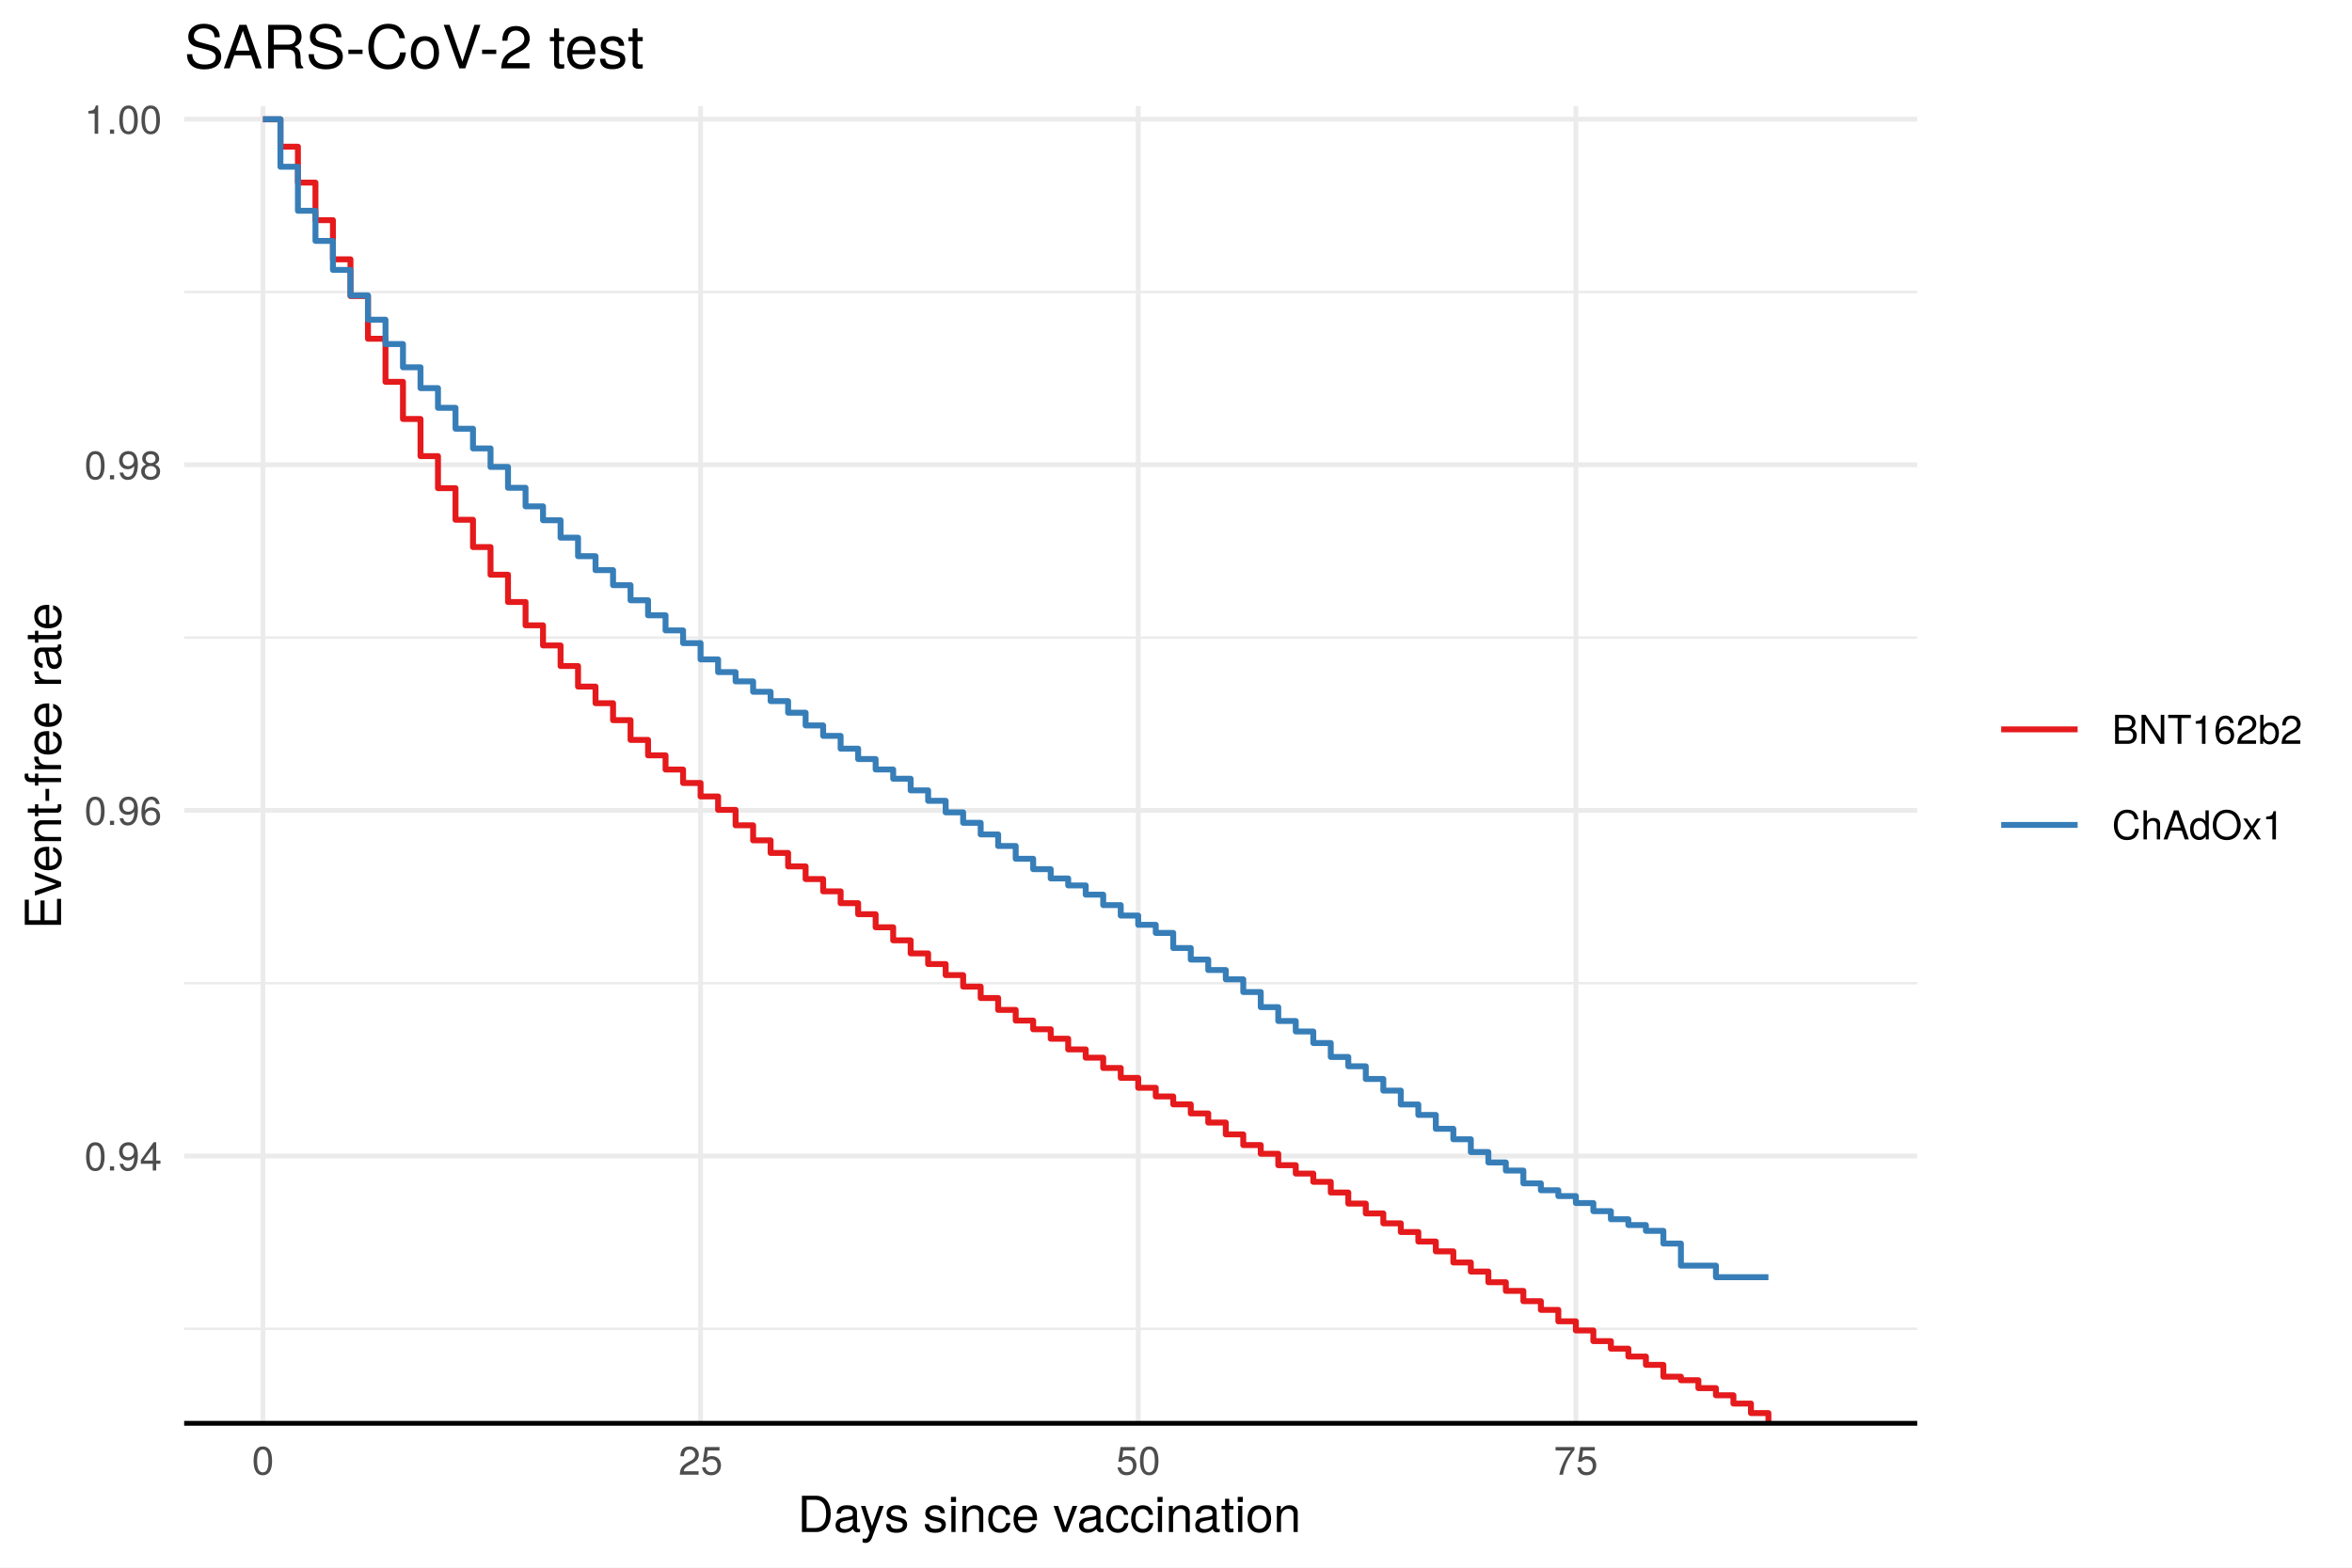
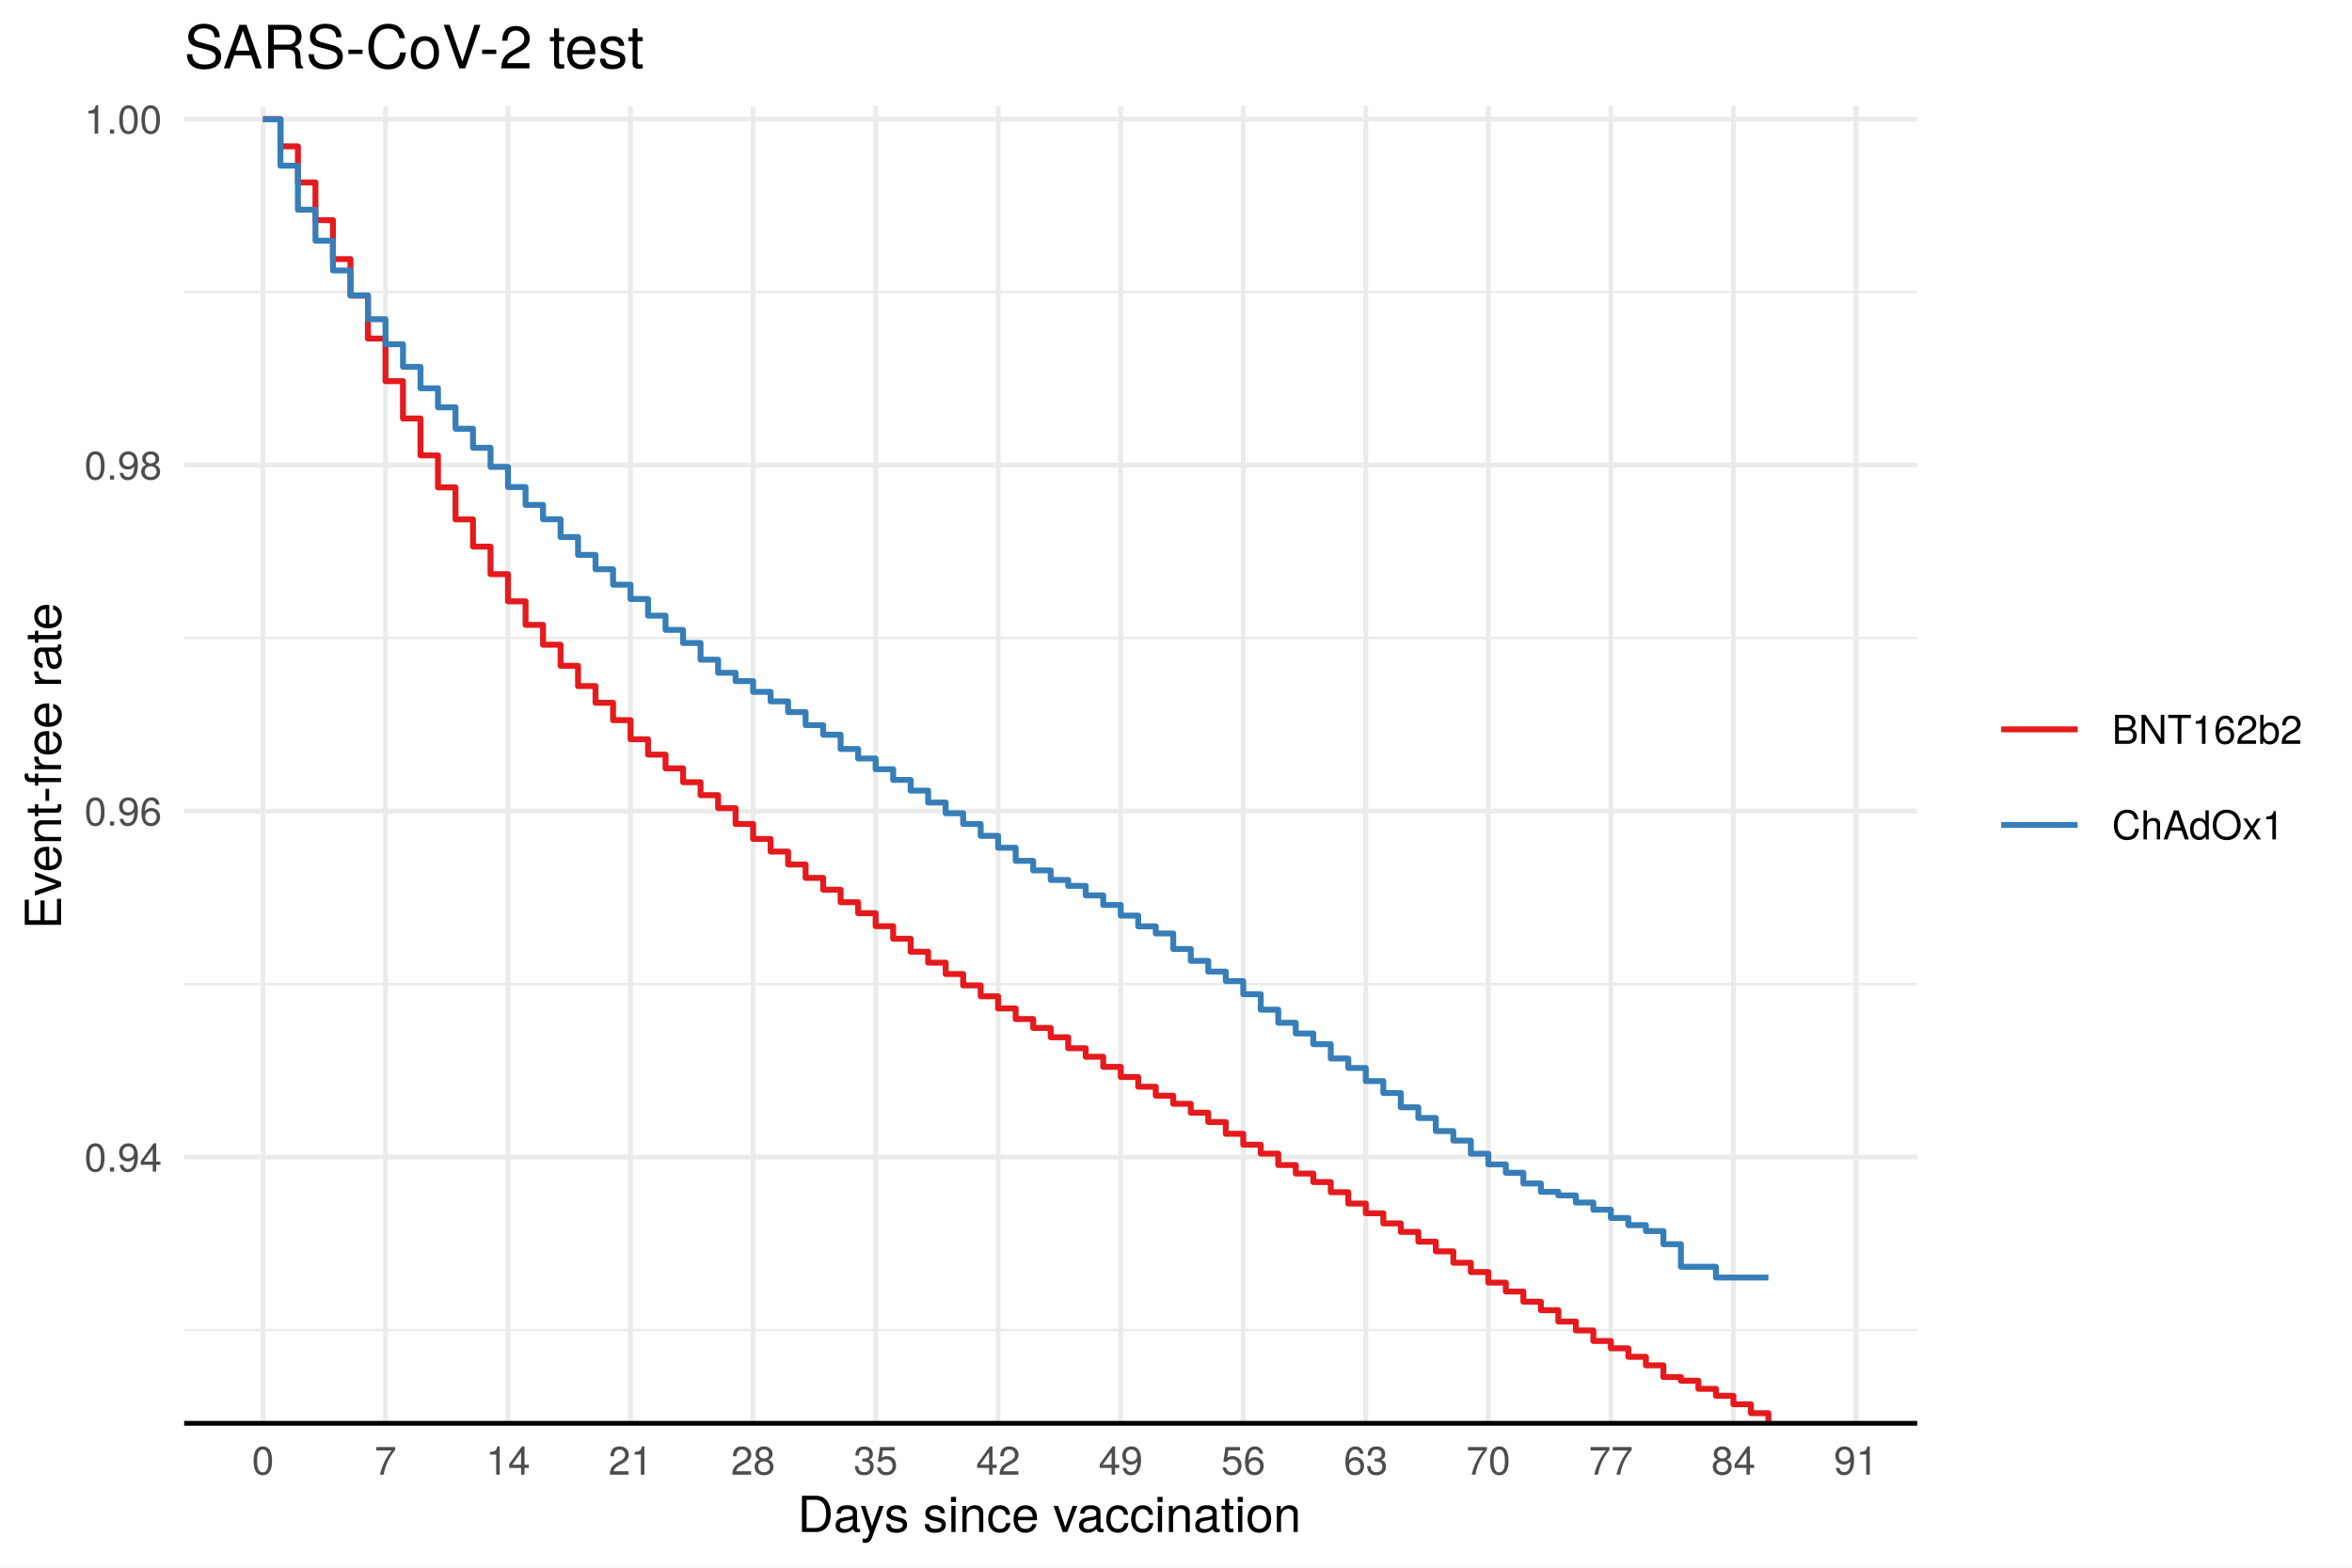
<svg xmlns="http://www.w3.org/2000/svg" viewBox="0 0 425.20 283.46">
  <defs>
    <style type="text/css">
    line, polyline, polygon, path, rect, circle {
      fill: none;
      stroke: #000000;
      stroke-linecap: round;
      stroke-linejoin: round;
      stroke-miterlimit: 10.00;
    }
  </style>
  </defs>
  <rect width="100%" height="100%" style="stroke: none; fill: #FFFFFF;" />
  <defs>
    <clipPath id="cpMzMuMjl8MzQ2LjYwfDI1Ny4zNnwxOS4xOQ==">
      <rect x="33.29" y="19.19" width="313.31" height="238.17" />
    </clipPath>
  </defs>
-   <polyline points="33.29,240.27 346.60,240.27 " style="stroke-width: 0.44; stroke: #EBEBEB; stroke-linecap: butt;" clip-path="url(#cpMzMuMjl8MzQ2LjYwfDI1Ny4zNnwxOS4xOQ==)" />
-   <polyline points="33.29,177.78 346.60,177.78 " style="stroke-width: 0.44; stroke: #EBEBEB; stroke-linecap: butt;" clip-path="url(#cpMzMuMjl8MzQ2LjYwfDI1Ny4zNnwxOS4xOQ==)" />
-   <polyline points="33.29,115.29 346.60,115.29 " style="stroke-width: 0.44; stroke: #EBEBEB; stroke-linecap: butt;" clip-path="url(#cpMzMuMjl8MzQ2LjYwfDI1Ny4zNnwxOS4xOQ==)" />
-   <polyline points="33.29,52.80 346.60,52.80 " style="stroke-width: 0.44; stroke: #EBEBEB; stroke-linecap: butt;" clip-path="url(#cpMzMuMjl8MzQ2LjYwfDI1Ny4zNnwxOS4xOQ==)" />
-   <polyline points="33.29,209.02 346.60,209.02 " style="stroke-width: 0.87; stroke: #EBEBEB; stroke-linecap: butt;" clip-path="url(#cpMzMuMjl8MzQ2LjYwfDI1Ny4zNnwxOS4xOQ==)" />
-   <polyline points="33.29,146.53 346.60,146.53 " style="stroke-width: 0.87; stroke: #EBEBEB; stroke-linecap: butt;" clip-path="url(#cpMzMuMjl8MzQ2LjYwfDI1Ny4zNnwxOS4xOQ==)" />
-   <polyline points="33.29,84.04 346.60,84.04 " style="stroke-width: 0.87; stroke: #EBEBEB; stroke-linecap: butt;" clip-path="url(#cpMzMuMjl8MzQ2LjYwfDI1Ny4zNnwxOS4xOQ==)" />
-   <polyline points="33.29,21.55 346.60,21.55 " style="stroke-width: 0.87; stroke: #EBEBEB; stroke-linecap: butt;" clip-path="url(#cpMzMuMjl8MzQ2LjYwfDI1Ny4zNnwxOS4xOQ==)" />
+   <polyline points="33.29,240.50 346.60,240.50 " style="stroke-width: 0.44; stroke: #EBEBEB; stroke-linecap: butt;" clip-path="url(#cpMzMuMjl8MzQ2LjYwfDI1Ny4zNnwxOS4xOQ==)" />
+   <polyline points="33.29,177.94 346.60,177.94 " style="stroke-width: 0.44; stroke: #EBEBEB; stroke-linecap: butt;" clip-path="url(#cpMzMuMjl8MzQ2LjYwfDI1Ny4zNnwxOS4xOQ==)" />
+   <polyline points="33.29,115.37 346.60,115.37 " style="stroke-width: 0.44; stroke: #EBEBEB; stroke-linecap: butt;" clip-path="url(#cpMzMuMjl8MzQ2LjYwfDI1Ny4zNnwxOS4xOQ==)" />
+   <polyline points="33.29,52.81 346.60,52.81 " style="stroke-width: 0.44; stroke: #EBEBEB; stroke-linecap: butt;" clip-path="url(#cpMzMuMjl8MzQ2LjYwfDI1Ny4zNnwxOS4xOQ==)" />
+   <polyline points="33.29,209.22 346.60,209.22 " style="stroke-width: 0.87; stroke: #EBEBEB; stroke-linecap: butt;" clip-path="url(#cpMzMuMjl8MzQ2LjYwfDI1Ny4zNnwxOS4xOQ==)" />
+   <polyline points="33.29,146.66 346.60,146.66 " style="stroke-width: 0.87; stroke: #EBEBEB; stroke-linecap: butt;" clip-path="url(#cpMzMuMjl8MzQ2LjYwfDI1Ny4zNnwxOS4xOQ==)" />
+   <polyline points="33.29,84.09 346.60,84.09 " style="stroke-width: 0.87; stroke: #EBEBEB; stroke-linecap: butt;" clip-path="url(#cpMzMuMjl8MzQ2LjYwfDI1Ny4zNnwxOS4xOQ==)" />
+   <polyline points="33.29,21.53 346.60,21.53 " style="stroke-width: 0.87; stroke: #EBEBEB; stroke-linecap: butt;" clip-path="url(#cpMzMuMjl8MzQ2LjYwfDI1Ny4zNnwxOS4xOQ==)" />
  <polyline points="47.54,257.36 47.54,19.19 " style="stroke-width: 0.87; stroke: #EBEBEB; stroke-linecap: butt;" clip-path="url(#cpMzMuMjl8MzQ2LjYwfDI1Ny4zNnwxOS4xOQ==)" />
-   <polyline points="126.65,257.36 126.65,19.19 " style="stroke-width: 0.87; stroke: #EBEBEB; stroke-linecap: butt;" clip-path="url(#cpMzMuMjl8MzQ2LjYwfDI1Ny4zNnwxOS4xOQ==)" />
-   <polyline points="205.77,257.36 205.77,19.19 " style="stroke-width: 0.87; stroke: #EBEBEB; stroke-linecap: butt;" clip-path="url(#cpMzMuMjl8MzQ2LjYwfDI1Ny4zNnwxOS4xOQ==)" />
-   <polyline points="284.89,257.36 284.89,19.19 " style="stroke-width: 0.87; stroke: #EBEBEB; stroke-linecap: butt;" clip-path="url(#cpMzMuMjl8MzQ2LjYwfDI1Ny4zNnwxOS4xOQ==)" />
-   <polyline points="47.54,21.59 50.70,21.59 50.70,26.52 53.86,26.52 53.86,33.02 57.03,33.02 57.03,39.81 60.19,39.81 60.19,46.89 63.36,46.89 63.36,53.53 66.52,53.53 66.52,61.25 69.69,61.25 69.69,69.04 72.85,69.04 72.85,75.76 76.02,75.76 76.02,82.48 79.18,82.48 79.18,88.27 82.35,88.27 82.35,93.99 85.51,93.99 85.51,98.92 88.68,98.92 88.68,103.92 91.84,103.92 91.84,108.85 95.01,108.85 95.01,113.07 98.17,113.07 98.17,116.71 101.34,116.71 101.34,120.43 104.50,120.43 104.50,124.15 107.66,124.15 107.66,127.15 110.83,127.15 110.83,130.22 113.99,130.22 113.99,133.79 117.16,133.79 117.16,136.58 120.32,136.58 120.32,139.15 123.49,139.15 123.49,141.58 126.65,141.58 126.65,144.01 129.82,144.01 129.82,146.44 132.98,146.44 132.98,149.23 136.15,149.23 136.15,151.95 139.31,151.95 139.31,154.23 142.48,154.23 142.48,156.66 145.64,156.66 145.64,158.95 148.81,158.95 148.81,161.17 151.97,161.17 151.97,163.31 155.14,163.31 155.14,165.31 158.30,165.31 158.30,167.67 161.47,167.67 161.47,170.03 164.63,170.03 164.63,172.39 167.79,172.39 167.79,174.32 170.96,174.32 170.96,176.32 174.12,176.32 174.12,178.39 177.29,178.39 177.29,180.46 180.45,180.46 180.45,182.61 183.62,182.61 183.62,184.54 186.78,184.54 186.78,186.11 189.95,186.11 189.95,187.82 193.11,187.82 193.11,189.75 196.28,189.75 196.28,191.25 199.44,191.25 199.44,193.11 202.61,193.11 202.61,194.90 205.77,194.90 205.77,196.69 208.94,196.69 208.94,198.26 212.10,198.26 212.10,199.69 215.27,199.69 215.27,201.33 218.43,201.33 218.43,202.98 221.60,202.98 221.60,205.12 224.76,205.12 224.76,207.05 227.92,207.05 227.92,208.62 231.09,208.62 231.09,210.69 234.25,210.69 234.25,212.20 237.42,212.20 237.42,213.70 240.58,213.70 240.58,215.63 243.75,215.63 243.75,217.63 246.91,217.63 246.91,219.41 250.08,219.41 250.08,221.20 253.24,221.20 253.24,222.77 256.41,222.77 256.41,224.49 259.57,224.49 259.57,226.27 262.74,226.27 262.74,228.28 265.90,228.28 265.90,229.92 269.07,229.92 269.07,231.85 272.23,231.85 272.23,233.42 275.40,233.42 275.40,235.28 278.56,235.28 278.56,236.85 281.72,236.85 281.72,238.92 284.89,238.92 284.89,240.57 288.05,240.57 288.05,242.50 291.22,242.50 291.22,243.86 294.38,243.86 294.38,245.29 297.55,245.29 297.55,246.79 300.71,246.79 300.71,248.93 303.88,248.93 303.88,249.57 307.04,249.57 307.04,251.00 310.21,251.00 310.21,252.29 313.37,252.29 313.37,253.79 316.54,253.79 316.54,255.51 319.70,255.51 319.70,257.36 " style="stroke-width: 1.07; stroke: #E41A1C; stroke-linecap: butt;" clip-path="url(#cpMzMuMjl8MzQ2LjYwfDI1Ny4zNnwxOS4xOQ==)" />
-   <polyline points="47.54,21.55 50.70,21.55 50.70,30.15 53.86,30.15 53.86,38.11 57.03,38.11 57.03,43.56 60.19,43.56 60.19,48.80 63.36,48.80 63.36,53.41 66.52,53.41 66.52,57.81 69.69,57.81 69.69,62.21 72.85,62.21 72.85,66.41 76.02,66.41 76.02,70.18 79.18,70.18 79.18,73.74 82.35,73.74 82.35,77.52 85.51,77.52 85.51,81.08 88.68,81.08 88.68,84.43 91.84,84.43 91.84,88.20 95.01,88.20 95.01,91.56 98.17,91.56 98.17,94.07 101.34,94.07 101.34,97.22 104.50,97.22 104.50,100.57 107.66,100.57 107.66,103.09 110.83,103.09 110.83,105.81 113.99,105.81 113.99,108.54 117.16,108.54 117.16,111.26 120.32,111.26 120.32,113.99 123.49,113.99 123.49,116.29 126.65,116.29 126.65,119.23 129.82,119.23 129.82,121.53 132.98,121.53 132.98,123.21 136.15,123.21 136.15,125.09 139.31,125.09 139.31,126.77 142.48,126.77 142.48,128.87 145.64,128.87 145.64,131.17 148.81,131.17 148.81,133.06 151.97,133.06 151.97,135.37 155.14,135.37 155.14,137.25 158.30,137.25 158.30,139.14 161.47,139.14 161.47,140.81 164.63,140.81 164.63,142.91 167.79,142.91 167.79,144.80 170.96,144.80 170.96,146.89 174.12,146.89 174.12,148.78 177.29,148.78 177.29,150.88 180.45,150.88 180.45,152.97 183.62,152.97 183.62,155.28 186.78,155.28 186.78,157.16 189.95,157.16 189.95,158.84 193.11,158.84 193.11,160.10 196.28,160.10 196.28,161.77 199.44,161.77 199.44,163.66 202.61,163.66 202.61,165.55 205.77,165.55 205.77,167.22 208.94,167.22 208.94,168.69 212.10,168.69 212.10,171.42 215.27,171.42 215.27,173.51 218.43,173.51 218.43,175.40 221.60,175.40 221.60,177.08 224.76,177.08 224.76,179.38 227.92,179.38 227.92,182.11 231.09,182.11 231.09,184.62 234.25,184.62 234.25,186.51 237.42,186.51 237.42,188.60 240.58,188.60 240.58,191.12 243.75,191.12 243.75,192.80 246.91,192.80 246.91,195.10 250.08,195.10 250.08,197.20 253.24,197.20 253.24,199.71 256.41,199.71 256.41,201.60 259.57,201.60 259.57,204.11 262.74,204.11 262.74,206.00 265.90,206.00 265.90,208.31 269.07,208.31 269.07,210.19 272.23,210.19 272.23,211.66 275.40,211.66 275.40,213.97 278.56,213.97 278.56,215.22 281.72,215.22 281.72,216.27 284.89,216.27 284.89,217.53 288.05,217.53 288.05,219.00 291.22,219.00 291.22,220.46 294.38,220.46 294.38,221.51 297.55,221.51 297.55,222.56 300.71,222.56 300.71,224.86 303.88,224.86 303.88,228.85 307.04,228.85 307.04,228.85 310.21,228.85 310.21,230.94 313.37,230.94 313.37,230.94 316.54,230.94 316.54,230.94 319.70,230.94 319.70,230.94 " style="stroke-width: 1.07; stroke: #377EB8; stroke-linecap: butt;" clip-path="url(#cpMzMuMjl8MzQ2LjYwfDI1Ny4zNnwxOS4xOQ==)" />
+   <polyline points="69.69,257.36 69.69,19.19 " style="stroke-width: 0.87; stroke: #EBEBEB; stroke-linecap: butt;" clip-path="url(#cpMzMuMjl8MzQ2LjYwfDI1Ny4zNnwxOS4xOQ==)" />
+   <polyline points="91.84,257.36 91.84,19.19 " style="stroke-width: 0.87; stroke: #EBEBEB; stroke-linecap: butt;" clip-path="url(#cpMzMuMjl8MzQ2LjYwfDI1Ny4zNnwxOS4xOQ==)" />
+   <polyline points="113.99,257.36 113.99,19.19 " style="stroke-width: 0.87; stroke: #EBEBEB; stroke-linecap: butt;" clip-path="url(#cpMzMuMjl8MzQ2LjYwfDI1Ny4zNnwxOS4xOQ==)" />
+   <polyline points="136.15,257.36 136.15,19.19 " style="stroke-width: 0.87; stroke: #EBEBEB; stroke-linecap: butt;" clip-path="url(#cpMzMuMjl8MzQ2LjYwfDI1Ny4zNnwxOS4xOQ==)" />
+   <polyline points="158.30,257.36 158.30,19.19 " style="stroke-width: 0.87; stroke: #EBEBEB; stroke-linecap: butt;" clip-path="url(#cpMzMuMjl8MzQ2LjYwfDI1Ny4zNnwxOS4xOQ==)" />
+   <polyline points="180.45,257.36 180.45,19.19 " style="stroke-width: 0.87; stroke: #EBEBEB; stroke-linecap: butt;" clip-path="url(#cpMzMuMjl8MzQ2LjYwfDI1Ny4zNnwxOS4xOQ==)" />
+   <polyline points="202.61,257.36 202.61,19.19 " style="stroke-width: 0.87; stroke: #EBEBEB; stroke-linecap: butt;" clip-path="url(#cpMzMuMjl8MzQ2LjYwfDI1Ny4zNnwxOS4xOQ==)" />
+   <polyline points="224.76,257.36 224.76,19.19 " style="stroke-width: 0.87; stroke: #EBEBEB; stroke-linecap: butt;" clip-path="url(#cpMzMuMjl8MzQ2LjYwfDI1Ny4zNnwxOS4xOQ==)" />
+   <polyline points="246.91,257.36 246.91,19.19 " style="stroke-width: 0.87; stroke: #EBEBEB; stroke-linecap: butt;" clip-path="url(#cpMzMuMjl8MzQ2LjYwfDI1Ny4zNnwxOS4xOQ==)" />
+   <polyline points="269.07,257.36 269.07,19.19 " style="stroke-width: 0.87; stroke: #EBEBEB; stroke-linecap: butt;" clip-path="url(#cpMzMuMjl8MzQ2LjYwfDI1Ny4zNnwxOS4xOQ==)" />
+   <polyline points="291.22,257.36 291.22,19.19 " style="stroke-width: 0.87; stroke: #EBEBEB; stroke-linecap: butt;" clip-path="url(#cpMzMuMjl8MzQ2LjYwfDI1Ny4zNnwxOS4xOQ==)" />
+   <polyline points="313.37,257.36 313.37,19.19 " style="stroke-width: 0.87; stroke: #EBEBEB; stroke-linecap: butt;" clip-path="url(#cpMzMuMjl8MzQ2LjYwfDI1Ny4zNnwxOS4xOQ==)" />
+   <polyline points="335.53,257.36 335.53,19.19 " style="stroke-width: 0.87; stroke: #EBEBEB; stroke-linecap: butt;" clip-path="url(#cpMzMuMjl8MzQ2LjYwfDI1Ny4zNnwxOS4xOQ==)" />
+   <polyline points="47.54,21.55 50.70,21.55 50.70,26.46 53.86,26.46 53.86,32.99 57.03,32.99 57.03,39.81 60.19,39.81 60.19,46.85 63.36,46.85 63.36,53.45 66.52,53.45 66.52,61.22 69.69,61.22 69.69,68.92 72.85,68.92 72.85,75.67 76.02,75.67 76.02,82.34 79.18,82.34 79.18,88.13 82.35,88.13 82.35,93.92 85.51,93.92 85.51,98.84 88.68,98.84 88.68,103.82 91.84,103.82 91.84,108.73 95.01,108.73 95.01,112.99 98.17,112.99 98.17,116.58 101.34,116.58 101.34,120.39 104.50,120.39 104.50,124.06 107.66,124.06 107.66,127.07 110.83,127.07 110.83,130.22 113.99,130.22 113.99,133.67 117.16,133.67 117.16,136.45 120.32,136.45 120.32,138.94 123.49,138.94 123.49,141.44 126.65,141.44 126.65,143.78 129.82,143.78 129.82,146.13 132.98,146.13 132.98,148.99 136.15,148.99 136.15,151.70 139.31,151.70 139.31,153.98 142.48,153.98 142.48,156.32 145.64,156.32 145.64,158.74 148.81,158.74 148.81,160.87 151.97,160.87 151.97,163.14 155.14,163.14 155.14,165.12 158.30,165.12 158.30,167.47 161.47,167.47 161.47,169.74 164.63,169.74 164.63,172.09 167.79,172.09 167.79,174.07 170.96,174.07 170.96,176.12 174.12,176.12 174.12,178.17 177.29,178.17 177.29,180.15 180.45,180.15 180.45,182.35 183.62,182.35 183.62,184.26 186.78,184.26 186.78,185.87 189.95,185.87 189.95,187.56 193.11,187.56 193.11,189.54 196.28,189.54 196.28,191.08 199.44,191.08 199.44,192.91 202.61,192.91 202.61,194.74 205.77,194.74 205.77,196.50 208.94,196.50 208.94,198.12 212.10,198.12 212.10,199.58 215.27,199.58 215.27,201.20 218.43,201.20 218.43,202.88 221.60,202.88 221.60,205.01 224.76,205.01 224.76,206.99 227.92,206.99 227.92,208.60 231.09,208.60 231.09,210.66 234.25,210.66 234.25,212.20 237.42,212.20 237.42,213.74 240.58,213.74 240.58,215.57 243.75,215.57 243.75,217.62 246.91,217.62 246.91,219.38 250.08,219.38 250.08,221.21 253.24,221.21 253.24,222.75 256.41,222.75 256.41,224.51 259.57,224.51 259.57,226.27 262.74,226.27 262.74,228.33 265.90,228.33 265.90,230.01 269.07,230.01 269.07,231.92 272.23,231.92 272.23,233.53 275.40,233.53 275.40,235.37 278.56,235.37 278.56,236.91 281.72,236.91 281.72,238.96 284.89,238.96 284.89,240.57 288.05,240.57 288.05,242.48 291.22,242.48 291.22,243.80 294.38,243.80 294.38,245.34 297.55,245.34 297.55,246.88 300.71,246.88 300.71,249.00 303.88,249.00 303.88,249.66 307.04,249.66 307.04,251.13 310.21,251.13 310.21,252.38 313.37,252.38 313.37,253.92 316.54,253.92 316.54,255.53 319.70,255.53 319.70,257.36 " style="stroke-width: 1.07; stroke: #E41A1C; stroke-linecap: butt;" clip-path="url(#cpMzMuMjl8MzQ2LjYwfDI1Ny4zNnwxOS4xOQ==)" />
+   <polyline points="47.54,21.56 50.70,21.56 50.70,29.96 53.86,29.96 53.86,37.92 57.03,37.92 57.03,43.52 60.19,43.52 60.19,48.90 63.36,48.90 63.36,53.42 66.52,53.42 66.52,57.72 69.69,57.72 69.69,62.24 72.85,62.24 72.85,66.33 76.02,66.33 76.02,70.21 79.18,70.21 79.18,73.65 82.35,73.65 82.35,77.53 85.51,77.53 85.51,80.97 88.68,80.97 88.68,84.42 91.84,84.42 91.84,88.07 95.01,88.07 95.01,91.30 98.17,91.30 98.17,93.89 101.34,93.89 101.34,97.11 104.50,97.11 104.50,100.34 107.66,100.34 107.66,102.93 110.83,102.93 110.83,105.72 113.99,105.72 113.99,108.31 117.16,108.31 117.16,111.32 120.32,111.32 120.32,113.90 123.49,113.90 123.49,116.27 126.65,116.27 126.65,119.28 129.82,119.28 129.82,121.65 132.98,121.65 132.98,123.16 136.15,123.16 136.15,125.10 139.31,125.10 139.31,126.82 142.48,126.82 142.48,128.76 145.64,128.76 145.64,131.12 148.81,131.12 148.81,132.85 151.97,132.85 151.97,135.43 155.14,135.43 155.14,137.15 158.30,137.15 158.30,139.09 161.47,139.09 161.47,141.02 164.63,141.02 164.63,142.96 167.79,142.96 167.79,145.11 170.96,145.11 170.96,147.05 174.12,147.05 174.12,148.99 177.29,148.99 177.29,151.14 180.45,151.14 180.45,153.29 183.62,153.29 183.62,155.66 186.78,155.66 186.78,157.38 189.95,157.38 189.95,159.11 193.11,159.11 193.11,160.18 196.28,160.18 196.28,161.90 199.44,161.90 199.44,163.63 202.61,163.63 202.61,165.56 205.77,165.56 205.77,167.50 208.94,167.50 208.94,168.79 212.10,168.79 212.10,171.59 215.27,171.59 215.27,173.74 218.43,173.74 218.43,175.68 221.60,175.68 221.60,177.40 224.76,177.40 224.76,179.77 227.92,179.77 227.92,182.57 231.09,182.57 231.09,184.93 234.25,184.93 234.25,186.87 237.42,186.87 237.42,188.81 240.58,188.81 240.58,191.39 243.75,191.39 243.75,193.11 246.91,193.11 246.91,195.48 250.08,195.48 250.08,197.63 253.24,197.63 253.24,200.22 256.41,200.22 256.41,202.15 259.57,202.15 259.57,204.52 262.74,204.52 262.74,206.24 265.90,206.24 265.90,208.61 269.07,208.61 269.07,210.55 272.23,210.55 272.23,212.06 275.40,212.06 275.40,213.99 278.56,213.99 278.56,215.50 281.72,215.50 281.72,216.15 284.89,216.15 284.89,217.44 288.05,217.44 288.05,218.73 291.22,218.73 291.22,220.23 294.38,220.23 294.38,221.53 297.55,221.53 297.55,222.60 300.71,222.60 300.71,224.97 303.88,224.97 303.88,229.06 307.04,229.06 307.04,229.06 310.21,229.06 310.21,231.00 313.37,231.00 313.37,231.00 316.54,231.00 316.54,231.00 319.70,231.00 319.70,231.00 " style="stroke-width: 1.07; stroke: #377EB8; stroke-linecap: butt;" clip-path="url(#cpMzMuMjl8MzQ2LjYwfDI1Ny4zNnwxOS4xOQ==)" />
  <defs>
    <clipPath id="cpMC4wMHw0MjUuMjB8MjgzLjQ2fDAuMDA=">
      <rect x="0.00" y="0.00" width="425.20" height="283.46" />
    </clipPath>
  </defs>
  <g clip-path="url(#cpMC4wMHw0MjUuMjB8MjgzLjQ2fDAuMDA=)">
-     <text x="15.25" y="211.65" style="font-size: 7.20px; fill: #4D4D4D; font-family: TeX Gyre Heros;" textLength="14.01px" lengthAdjust="spacingAndGlyphs">0.94</text>
+     <text x="15.25" y="211.84" style="font-size: 7.20px; fill: #4D4D4D; font-family: TeX Gyre Heros;" textLength="14.01px" lengthAdjust="spacingAndGlyphs">0.94</text>
  </g>
  <g clip-path="url(#cpMC4wMHw0MjUuMjB8MjgzLjQ2fDAuMDA=)">
-     <text x="15.25" y="149.16" style="font-size: 7.20px; fill: #4D4D4D; font-family: TeX Gyre Heros;" textLength="14.01px" lengthAdjust="spacingAndGlyphs">0.96</text>
+     <text x="15.25" y="149.28" style="font-size: 7.20px; fill: #4D4D4D; font-family: TeX Gyre Heros;" textLength="14.01px" lengthAdjust="spacingAndGlyphs">0.96</text>
  </g>
  <g clip-path="url(#cpMC4wMHw0MjUuMjB8MjgzLjQ2fDAuMDA=)">
-     <text x="15.25" y="86.67" style="font-size: 7.20px; fill: #4D4D4D; font-family: TeX Gyre Heros;" textLength="14.01px" lengthAdjust="spacingAndGlyphs">0.98</text>
+     <text x="15.25" y="86.72" style="font-size: 7.20px; fill: #4D4D4D; font-family: TeX Gyre Heros;" textLength="14.01px" lengthAdjust="spacingAndGlyphs">0.98</text>
  </g>
  <g clip-path="url(#cpMC4wMHw0MjUuMjB8MjgzLjQ2fDAuMDA=)">
-     <text x="15.25" y="24.18" style="font-size: 7.20px; fill: #4D4D4D; font-family: TeX Gyre Heros;" textLength="14.01px" lengthAdjust="spacingAndGlyphs">1.00</text>
+     <text x="15.25" y="24.15" style="font-size: 7.20px; fill: #4D4D4D; font-family: TeX Gyre Heros;" textLength="14.01px" lengthAdjust="spacingAndGlyphs">1.00</text>
  </g>
  <polyline points="33.29,257.36 346.60,257.36 " style="stroke-width: 0.87; stroke-linecap: butt;" clip-path="url(#cpMC4wMHw0MjUuMjB8MjgzLjQ2fDAuMDA=)" />
  <g clip-path="url(#cpMC4wMHw0MjUuMjB8MjgzLjQ2fDAuMDA=)">
    <text x="45.53" y="266.65" style="font-size: 7.20px; fill: #4D4D4D; font-family: TeX Gyre Heros;" textLength="4.00px" lengthAdjust="spacingAndGlyphs">0</text>
  </g>
  <g clip-path="url(#cpMC4wMHw0MjUuMjB8MjgzLjQ2fDAuMDA=)">
-     <text x="122.65" y="266.65" style="font-size: 7.20px; fill: #4D4D4D; font-family: TeX Gyre Heros;" textLength="8.01px" lengthAdjust="spacingAndGlyphs">25</text>
+     <text x="67.69" y="266.65" style="font-size: 7.20px; fill: #4D4D4D; font-family: TeX Gyre Heros;" textLength="4.00px" lengthAdjust="spacingAndGlyphs">7</text>
  </g>
  <g clip-path="url(#cpMC4wMHw0MjUuMjB8MjgzLjQ2fDAuMDA=)">
-     <text x="201.77" y="266.65" style="font-size: 7.20px; fill: #4D4D4D; font-family: TeX Gyre Heros;" textLength="8.01px" lengthAdjust="spacingAndGlyphs">50</text>
+     <text x="87.84" y="266.65" style="font-size: 7.20px; fill: #4D4D4D; font-family: TeX Gyre Heros;" textLength="8.01px" lengthAdjust="spacingAndGlyphs">14</text>
  </g>
  <g clip-path="url(#cpMC4wMHw0MjUuMjB8MjgzLjQ2fDAuMDA=)">
-     <text x="280.89" y="266.65" style="font-size: 7.20px; fill: #4D4D4D; font-family: TeX Gyre Heros;" textLength="8.01px" lengthAdjust="spacingAndGlyphs">75</text>
+     <text x="109.99" y="266.65" style="font-size: 7.20px; fill: #4D4D4D; font-family: TeX Gyre Heros;" textLength="8.01px" lengthAdjust="spacingAndGlyphs">21</text>
+   </g>
+   <g clip-path="url(#cpMC4wMHw0MjUuMjB8MjgzLjQ2fDAuMDA=)">
+     <text x="132.14" y="266.65" style="font-size: 7.20px; fill: #4D4D4D; font-family: TeX Gyre Heros;" textLength="8.01px" lengthAdjust="spacingAndGlyphs">28</text>
+   </g>
+   <g clip-path="url(#cpMC4wMHw0MjUuMjB8MjgzLjQ2fDAuMDA=)">
+     <text x="154.30" y="266.65" style="font-size: 7.20px; fill: #4D4D4D; font-family: TeX Gyre Heros;" textLength="8.01px" lengthAdjust="spacingAndGlyphs">35</text>
+   </g>
+   <g clip-path="url(#cpMC4wMHw0MjUuMjB8MjgzLjQ2fDAuMDA=)">
+     <text x="176.45" y="266.65" style="font-size: 7.20px; fill: #4D4D4D; font-family: TeX Gyre Heros;" textLength="8.01px" lengthAdjust="spacingAndGlyphs">42</text>
+   </g>
+   <g clip-path="url(#cpMC4wMHw0MjUuMjB8MjgzLjQ2fDAuMDA=)">
+     <text x="198.60" y="266.65" style="font-size: 7.20px; fill: #4D4D4D; font-family: TeX Gyre Heros;" textLength="8.01px" lengthAdjust="spacingAndGlyphs">49</text>
+   </g>
+   <g clip-path="url(#cpMC4wMHw0MjUuMjB8MjgzLjQ2fDAuMDA=)">
+     <text x="220.76" y="266.65" style="font-size: 7.20px; fill: #4D4D4D; font-family: TeX Gyre Heros;" textLength="8.01px" lengthAdjust="spacingAndGlyphs">56</text>
+   </g>
+   <g clip-path="url(#cpMC4wMHw0MjUuMjB8MjgzLjQ2fDAuMDA=)">
+     <text x="242.91" y="266.65" style="font-size: 7.20px; fill: #4D4D4D; font-family: TeX Gyre Heros;" textLength="8.01px" lengthAdjust="spacingAndGlyphs">63</text>
+   </g>
+   <g clip-path="url(#cpMC4wMHw0MjUuMjB8MjgzLjQ2fDAuMDA=)">
+     <text x="265.06" y="266.65" style="font-size: 7.20px; fill: #4D4D4D; font-family: TeX Gyre Heros;" textLength="8.01px" lengthAdjust="spacingAndGlyphs">70</text>
+   </g>
+   <g clip-path="url(#cpMC4wMHw0MjUuMjB8MjgzLjQ2fDAuMDA=)">
+     <text x="287.22" y="266.65" style="font-size: 7.20px; fill: #4D4D4D; font-family: TeX Gyre Heros;" textLength="8.01px" lengthAdjust="spacingAndGlyphs">77</text>
+   </g>
+   <g clip-path="url(#cpMC4wMHw0MjUuMjB8MjgzLjQ2fDAuMDA=)">
+     <text x="309.37" y="266.65" style="font-size: 7.20px; fill: #4D4D4D; font-family: TeX Gyre Heros;" textLength="8.01px" lengthAdjust="spacingAndGlyphs">84</text>
+   </g>
+   <g clip-path="url(#cpMC4wMHw0MjUuMjB8MjgzLjQ2fDAuMDA=)">
+     <text x="331.52" y="266.65" style="font-size: 7.20px; fill: #4D4D4D; font-family: TeX Gyre Heros;" textLength="8.01px" lengthAdjust="spacingAndGlyphs">91</text>
  </g>
  <g clip-path="url(#cpMC4wMHw0MjUuMjB8MjgzLjQ2fDAuMDA=)">
    <text x="144.18" y="277.02" style="font-size: 9.00px; font-family: TeX Gyre Heros;" textLength="91.53px" lengthAdjust="spacingAndGlyphs">Days since vaccination</text>
  </g>
  <g clip-path="url(#cpMC4wMHw0MjUuMjB8MjgzLjQ2fDAuMDA=)">
    <text transform="translate(11.04,168.04) rotate(-90)" style="font-size: 9.00px; font-family: TeX Gyre Heros;" textLength="59.53px" lengthAdjust="spacingAndGlyphs">Event-free rate</text>
  </g>
  <line x1="361.78" y1="131.88" x2="375.60" y2="131.88" style="stroke-width: 1.07; stroke: #E41A1C; stroke-linecap: butt;" clip-path="url(#cpMC4wMHw0MjUuMjB8MjgzLjQ2fDAuMDA=)" />
  <line x1="361.78" y1="149.16" x2="375.60" y2="149.16" style="stroke-width: 1.07; stroke: #377EB8; stroke-linecap: butt;" clip-path="url(#cpMC4wMHw0MjUuMjB8MjgzLjQ2fDAuMDA=)" />
  <g clip-path="url(#cpMC4wMHw0MjUuMjB8MjgzLjQ2fDAuMDA=)">
    <text x="381.81" y="134.50" style="font-size: 7.20px; font-family: TeX Gyre Heros;" textLength="34.42px" lengthAdjust="spacingAndGlyphs">BNT162b2</text>
  </g>
  <g clip-path="url(#cpMC4wMHw0MjUuMjB8MjgzLjQ2fDAuMDA=)">
    <text x="381.81" y="151.78" style="font-size: 7.20px; font-family: TeX Gyre Heros;" textLength="31.21px" lengthAdjust="spacingAndGlyphs">ChAdOx1</text>
  </g>
  <g clip-path="url(#cpMC4wMHw0MjUuMjB8MjgzLjQ2fDAuMDA=)">
    <text x="33.29" y="12.36" style="font-size: 10.80px; font-family: TeX Gyre Heros;" textLength="84.02px" lengthAdjust="spacingAndGlyphs">SARS-CoV-2 test</text>
  </g>
</svg>
